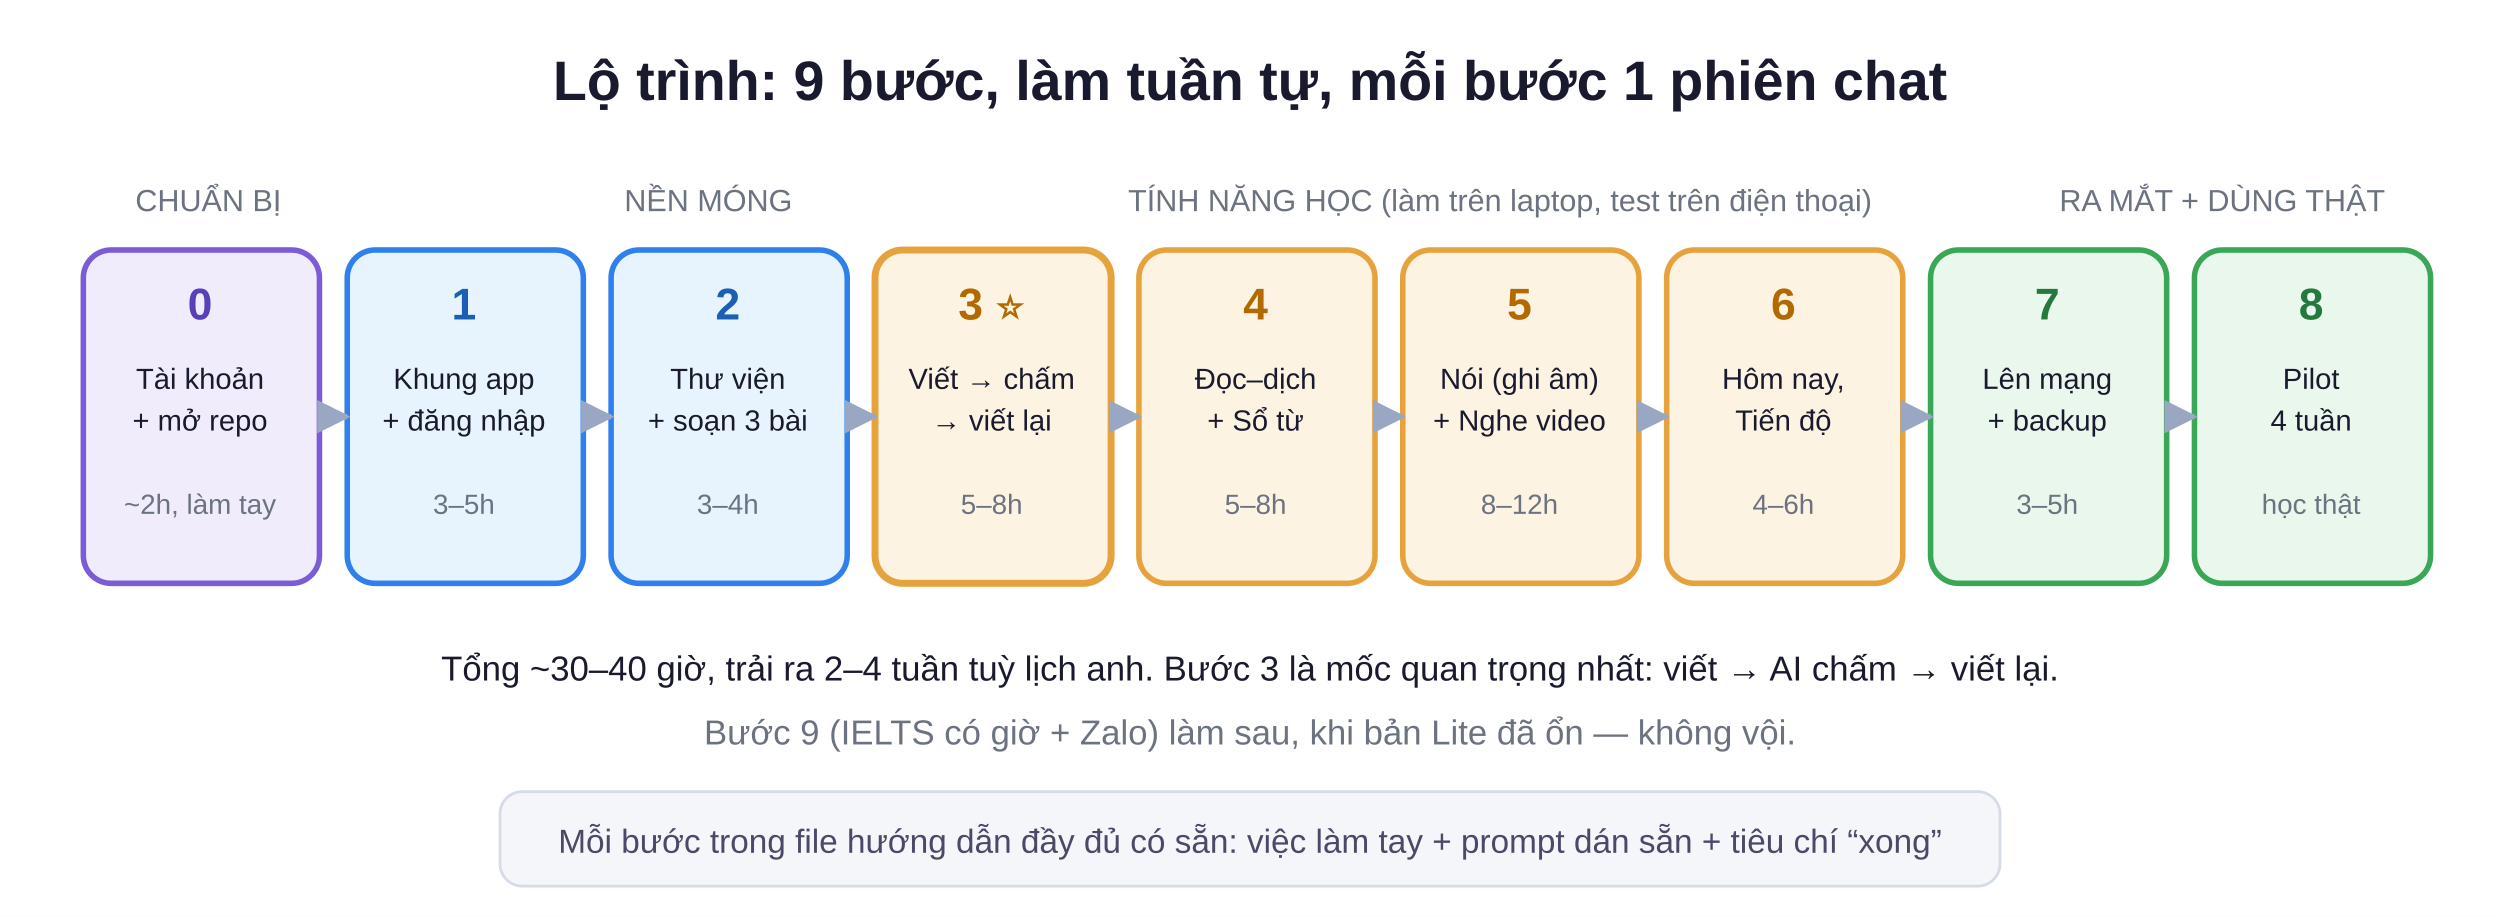
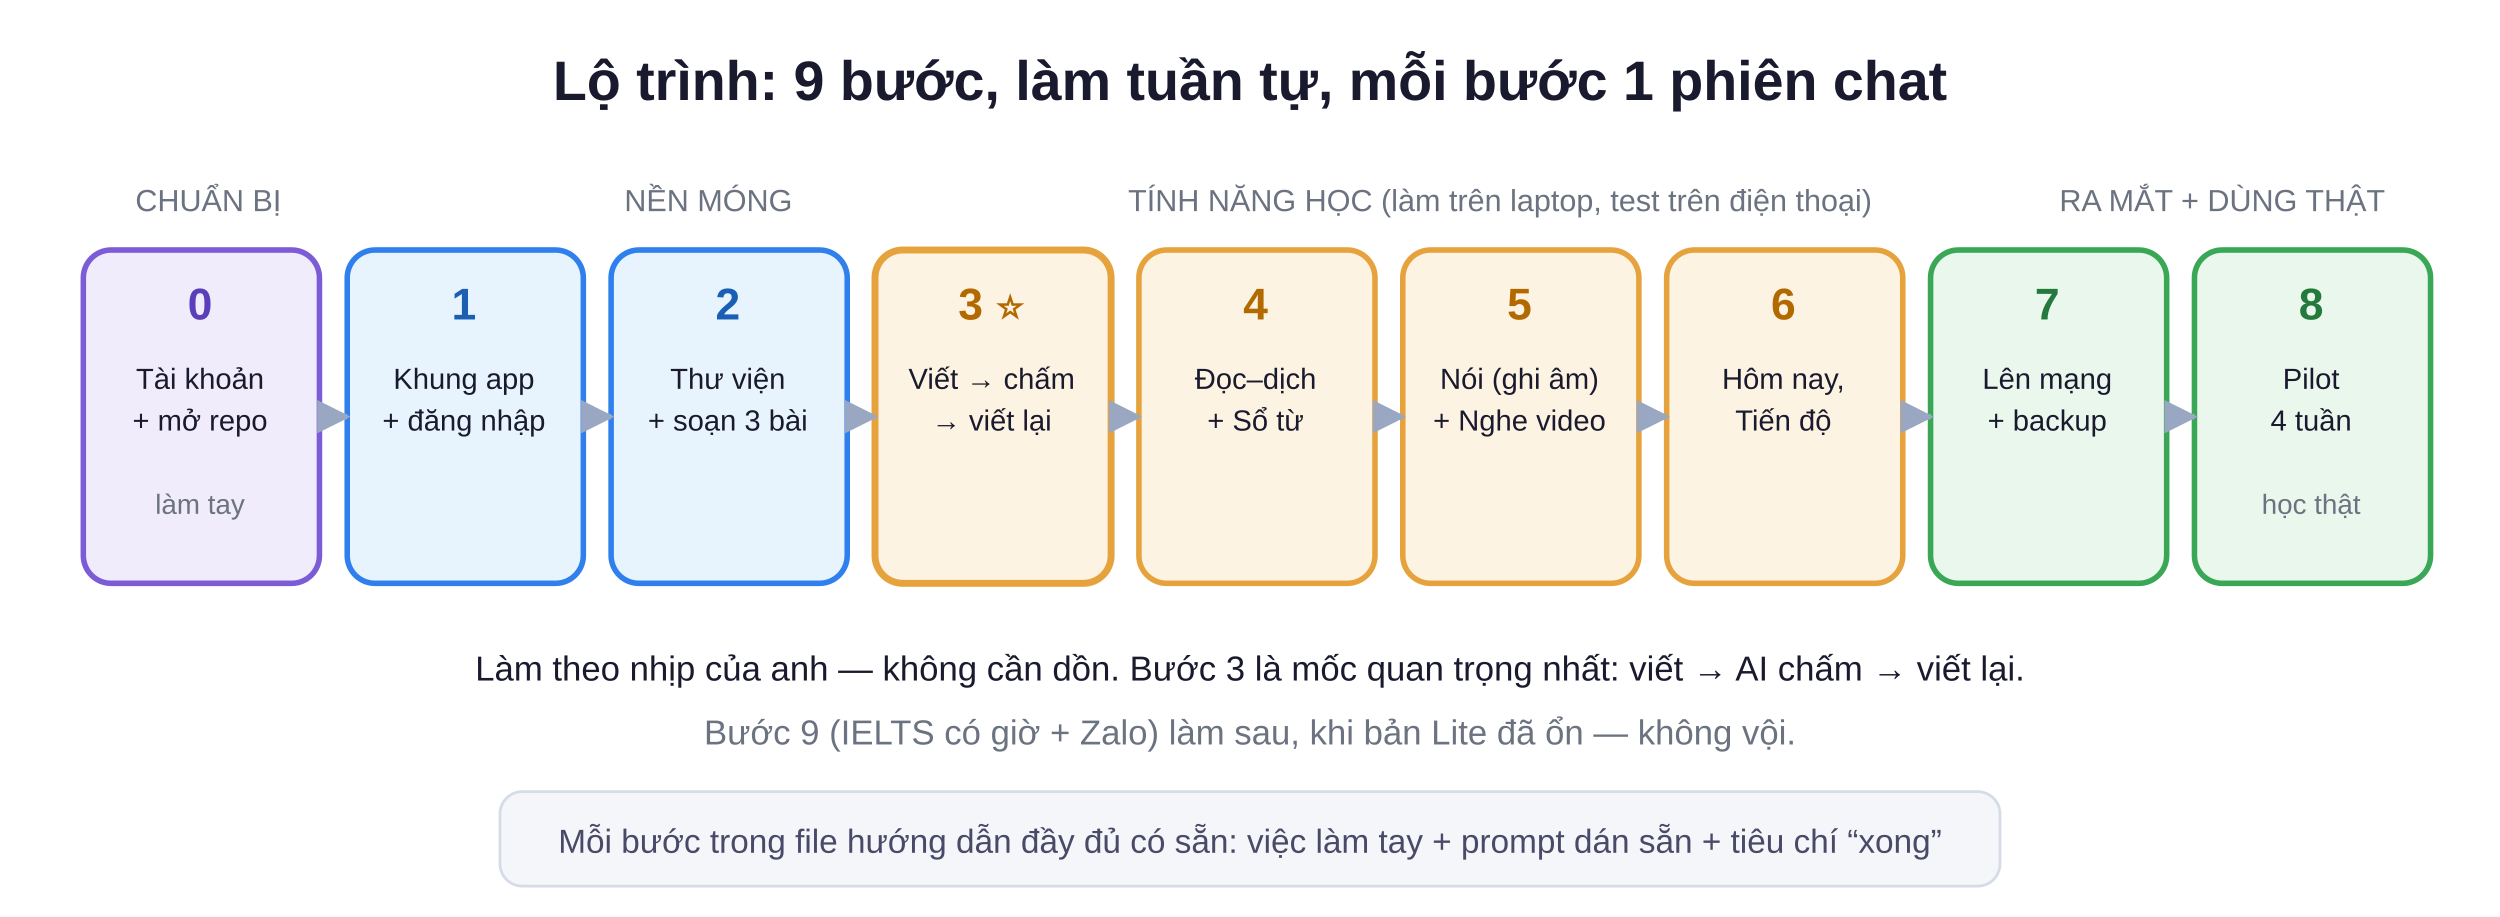
<svg xmlns="http://www.w3.org/2000/svg" width="900" height="330" viewBox="0 0 900 330" font-family="-apple-system, 'Helvetica Neue', Arial, sans-serif">
  <rect width="900" height="330" fill="#ffffff" />
  <text x="450" y="36" text-anchor="middle" font-size="20" font-weight="700" fill="#1a1a2e">Lộ trình: 9 bước, làm tuần tự, mỗi bước 1 phiên chat</text>
  <text x="75" y="76" text-anchor="middle" font-size="11" fill="#6b7280">CHUẨN BỊ</text>
  <text x="255" y="76" text-anchor="middle" font-size="11" fill="#6b7280">NỀN MÓNG</text>
  <text x="540" y="76" text-anchor="middle" font-size="11" fill="#6b7280">TÍNH NĂNG HỌC (làm trên laptop, test trên điện thoại)</text>
  <text x="800" y="76" text-anchor="middle" font-size="11" fill="#6b7280">RA MẮT + DÙNG THẬT</text>
  <defs>
    <marker id="arr3" viewBox="0 0 10 10" refX="9" refY="5" markerWidth="6" markerHeight="6" orient="auto">
      <path d="M0,0 L10,5 L0,10 z" fill="#9aa7c2" />
    </marker>
  </defs>
  <rect x="30" y="90" width="85" height="120" rx="10" fill="#f1ecfb" stroke="#7b5cd6" stroke-width="2" />
  <text x="72" y="115" text-anchor="middle" font-size="16" font-weight="800" fill="#5a3fb8">0</text>
  <text x="72" y="140" text-anchor="middle" font-size="10.5" fill="#1a1a2e">Tài khoản</text>
  <text x="72" y="155" text-anchor="middle" font-size="10.5" fill="#1a1a2e">+ mở repo</text>
-   <text x="72" y="185" text-anchor="middle" font-size="10" fill="#6b7280">~2h, làm tay</text>
+   <text x="72" y="185" text-anchor="middle" font-size="10" fill="#6b7280">làm tay</text>
  <rect x="125" y="90" width="85" height="120" rx="10" fill="#e8f4fd" stroke="#2f80ed" stroke-width="2" />
  <text x="167" y="115" text-anchor="middle" font-size="16" font-weight="800" fill="#1a5fb4">1</text>
  <text x="167" y="140" text-anchor="middle" font-size="10.5" fill="#1a1a2e">Khung app</text>
  <text x="167" y="155" text-anchor="middle" font-size="10.5" fill="#1a1a2e">+ đăng nhập</text>
-   <text x="167" y="185" text-anchor="middle" font-size="10" fill="#6b7280">3–5h</text>
  <rect x="220" y="90" width="85" height="120" rx="10" fill="#e8f4fd" stroke="#2f80ed" stroke-width="2" />
  <text x="262" y="115" text-anchor="middle" font-size="16" font-weight="800" fill="#1a5fb4">2</text>
  <text x="262" y="140" text-anchor="middle" font-size="10.5" fill="#1a1a2e">Thư viện</text>
  <text x="262" y="155" text-anchor="middle" font-size="10.5" fill="#1a1a2e">+ soạn 3 bài</text>
-   <text x="262" y="185" text-anchor="middle" font-size="10" fill="#6b7280">3–4h</text>
  <rect x="315" y="90" width="85" height="120" rx="10" fill="#fdf3e3" stroke="#e6a23c" stroke-width="2.5" />
  <text x="357" y="115" text-anchor="middle" font-size="16" font-weight="800" fill="#b26a00">3 ⭐</text>
  <text x="357" y="140" text-anchor="middle" font-size="10.5" fill="#1a1a2e">Viết → chấm</text>
  <text x="357" y="155" text-anchor="middle" font-size="10.5" fill="#1a1a2e">→ viết lại</text>
-   <text x="357" y="185" text-anchor="middle" font-size="10" fill="#6b7280">5–8h</text>
  <rect x="410" y="90" width="85" height="120" rx="10" fill="#fdf3e3" stroke="#e6a23c" stroke-width="2" />
  <text x="452" y="115" text-anchor="middle" font-size="16" font-weight="800" fill="#b26a00">4</text>
  <text x="452" y="140" text-anchor="middle" font-size="10.5" fill="#1a1a2e">Đọc–dịch</text>
  <text x="452" y="155" text-anchor="middle" font-size="10.5" fill="#1a1a2e">+ Sổ từ</text>
-   <text x="452" y="185" text-anchor="middle" font-size="10" fill="#6b7280">5–8h</text>
  <rect x="505" y="90" width="85" height="120" rx="10" fill="#fdf3e3" stroke="#e6a23c" stroke-width="2" />
  <text x="547" y="115" text-anchor="middle" font-size="16" font-weight="800" fill="#b26a00">5</text>
  <text x="547" y="140" text-anchor="middle" font-size="10.5" fill="#1a1a2e">Nói (ghi âm)</text>
  <text x="547" y="155" text-anchor="middle" font-size="10.5" fill="#1a1a2e">+ Nghe video</text>
-   <text x="547" y="185" text-anchor="middle" font-size="10" fill="#6b7280">8–12h</text>
  <rect x="600" y="90" width="85" height="120" rx="10" fill="#fdf3e3" stroke="#e6a23c" stroke-width="2" />
  <text x="642" y="115" text-anchor="middle" font-size="16" font-weight="800" fill="#b26a00">6</text>
  <text x="642" y="140" text-anchor="middle" font-size="10.5" fill="#1a1a2e">Hôm nay,</text>
  <text x="642" y="155" text-anchor="middle" font-size="10.5" fill="#1a1a2e">Tiến độ</text>
-   <text x="642" y="185" text-anchor="middle" font-size="10" fill="#6b7280">4–6h</text>
  <rect x="695" y="90" width="85" height="120" rx="10" fill="#eaf7ec" stroke="#3aa757" stroke-width="2" />
  <text x="737" y="115" text-anchor="middle" font-size="16" font-weight="800" fill="#237a3c">7</text>
  <text x="737" y="140" text-anchor="middle" font-size="10.5" fill="#1a1a2e">Lên mạng</text>
  <text x="737" y="155" text-anchor="middle" font-size="10.5" fill="#1a1a2e">+ backup</text>
-   <text x="737" y="185" text-anchor="middle" font-size="10" fill="#6b7280">3–5h</text>
  <rect x="790" y="90" width="85" height="120" rx="10" fill="#eaf7ec" stroke="#3aa757" stroke-width="2" />
  <text x="832" y="115" text-anchor="middle" font-size="16" font-weight="800" fill="#237a3c">8</text>
  <text x="832" y="140" text-anchor="middle" font-size="10.5" fill="#1a1a2e">Pilot</text>
  <text x="832" y="155" text-anchor="middle" font-size="10.5" fill="#1a1a2e">4 tuần</text>
  <text x="832" y="185" text-anchor="middle" font-size="10" fill="#6b7280">học thật</text>
  <line x1="115" y1="150" x2="125" y2="150" stroke="#9aa7c2" stroke-width="2" marker-end="url(#arr3)" />
  <line x1="210" y1="150" x2="220" y2="150" stroke="#9aa7c2" stroke-width="2" marker-end="url(#arr3)" />
  <line x1="305" y1="150" x2="315" y2="150" stroke="#9aa7c2" stroke-width="2" marker-end="url(#arr3)" />
  <line x1="400" y1="150" x2="410" y2="150" stroke="#9aa7c2" stroke-width="2" marker-end="url(#arr3)" />
  <line x1="495" y1="150" x2="505" y2="150" stroke="#9aa7c2" stroke-width="2" marker-end="url(#arr3)" />
  <line x1="590" y1="150" x2="600" y2="150" stroke="#9aa7c2" stroke-width="2" marker-end="url(#arr3)" />
  <line x1="685" y1="150" x2="695" y2="150" stroke="#9aa7c2" stroke-width="2" marker-end="url(#arr3)" />
  <line x1="780" y1="150" x2="790" y2="150" stroke="#9aa7c2" stroke-width="2" marker-end="url(#arr3)" />
-   <text x="450" y="245" text-anchor="middle" font-size="12.5" fill="#1a1a2e">Tổng ~30–40 giờ, trải ra 2–4 tuần tuỳ lịch anh. Bước 3 là mốc quan trọng nhất: viết → AI chấm → viết lại.</text>
+   <text x="450" y="245" text-anchor="middle" font-size="12.5" fill="#1a1a2e">Làm theo nhịp của anh — không cần dồn. Bước 3 là mốc quan trọng nhất: viết → AI chấm → viết lại.</text>
  <text x="450" y="268" text-anchor="middle" font-size="12.5" fill="#6b7280">Bước 9 (IELTS có giờ + Zalo) làm sau, khi bản Lite đã ổn — không vội.</text>
  <rect x="180" y="285" width="540" height="34" rx="8" fill="#f4f6fa" stroke="#d5dce8" />
  <text x="450" y="307" text-anchor="middle" font-size="12" fill="#4a4a68">Mỗi bước trong file hướng dẫn đầy đủ có sẵn: việc làm tay + prompt dán sẵn + tiêu chí “xong”</text>
</svg>
